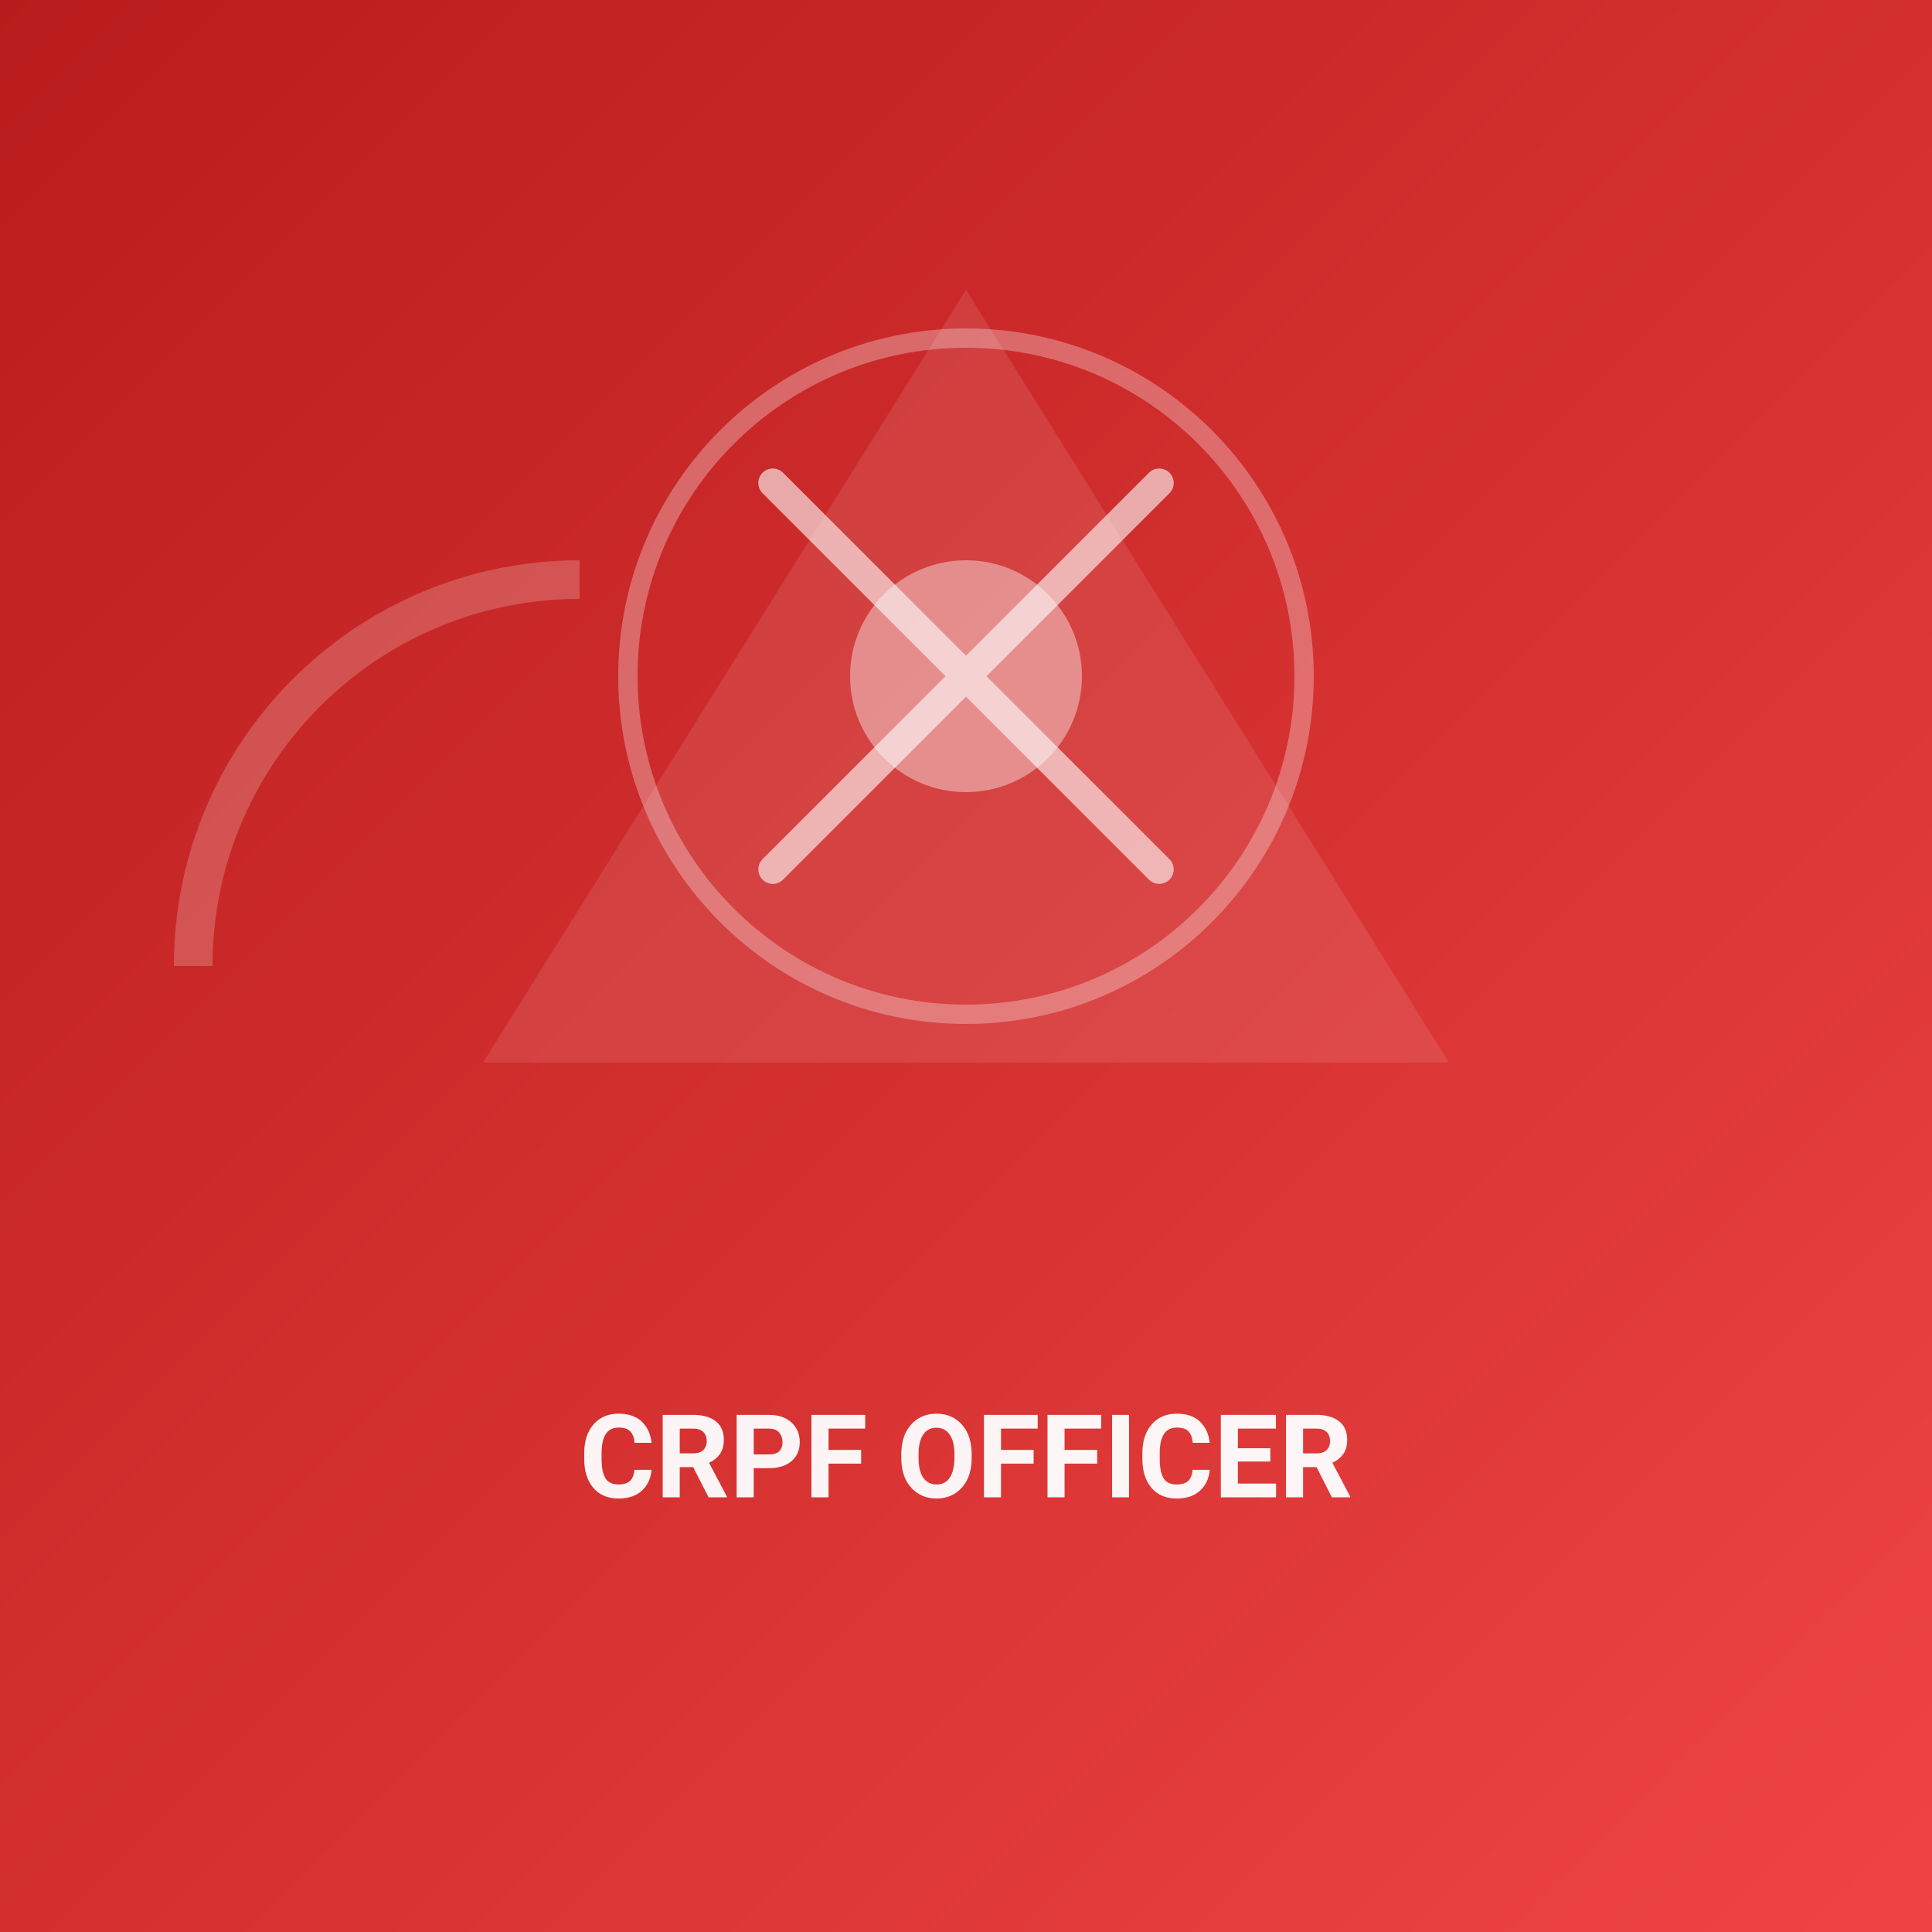
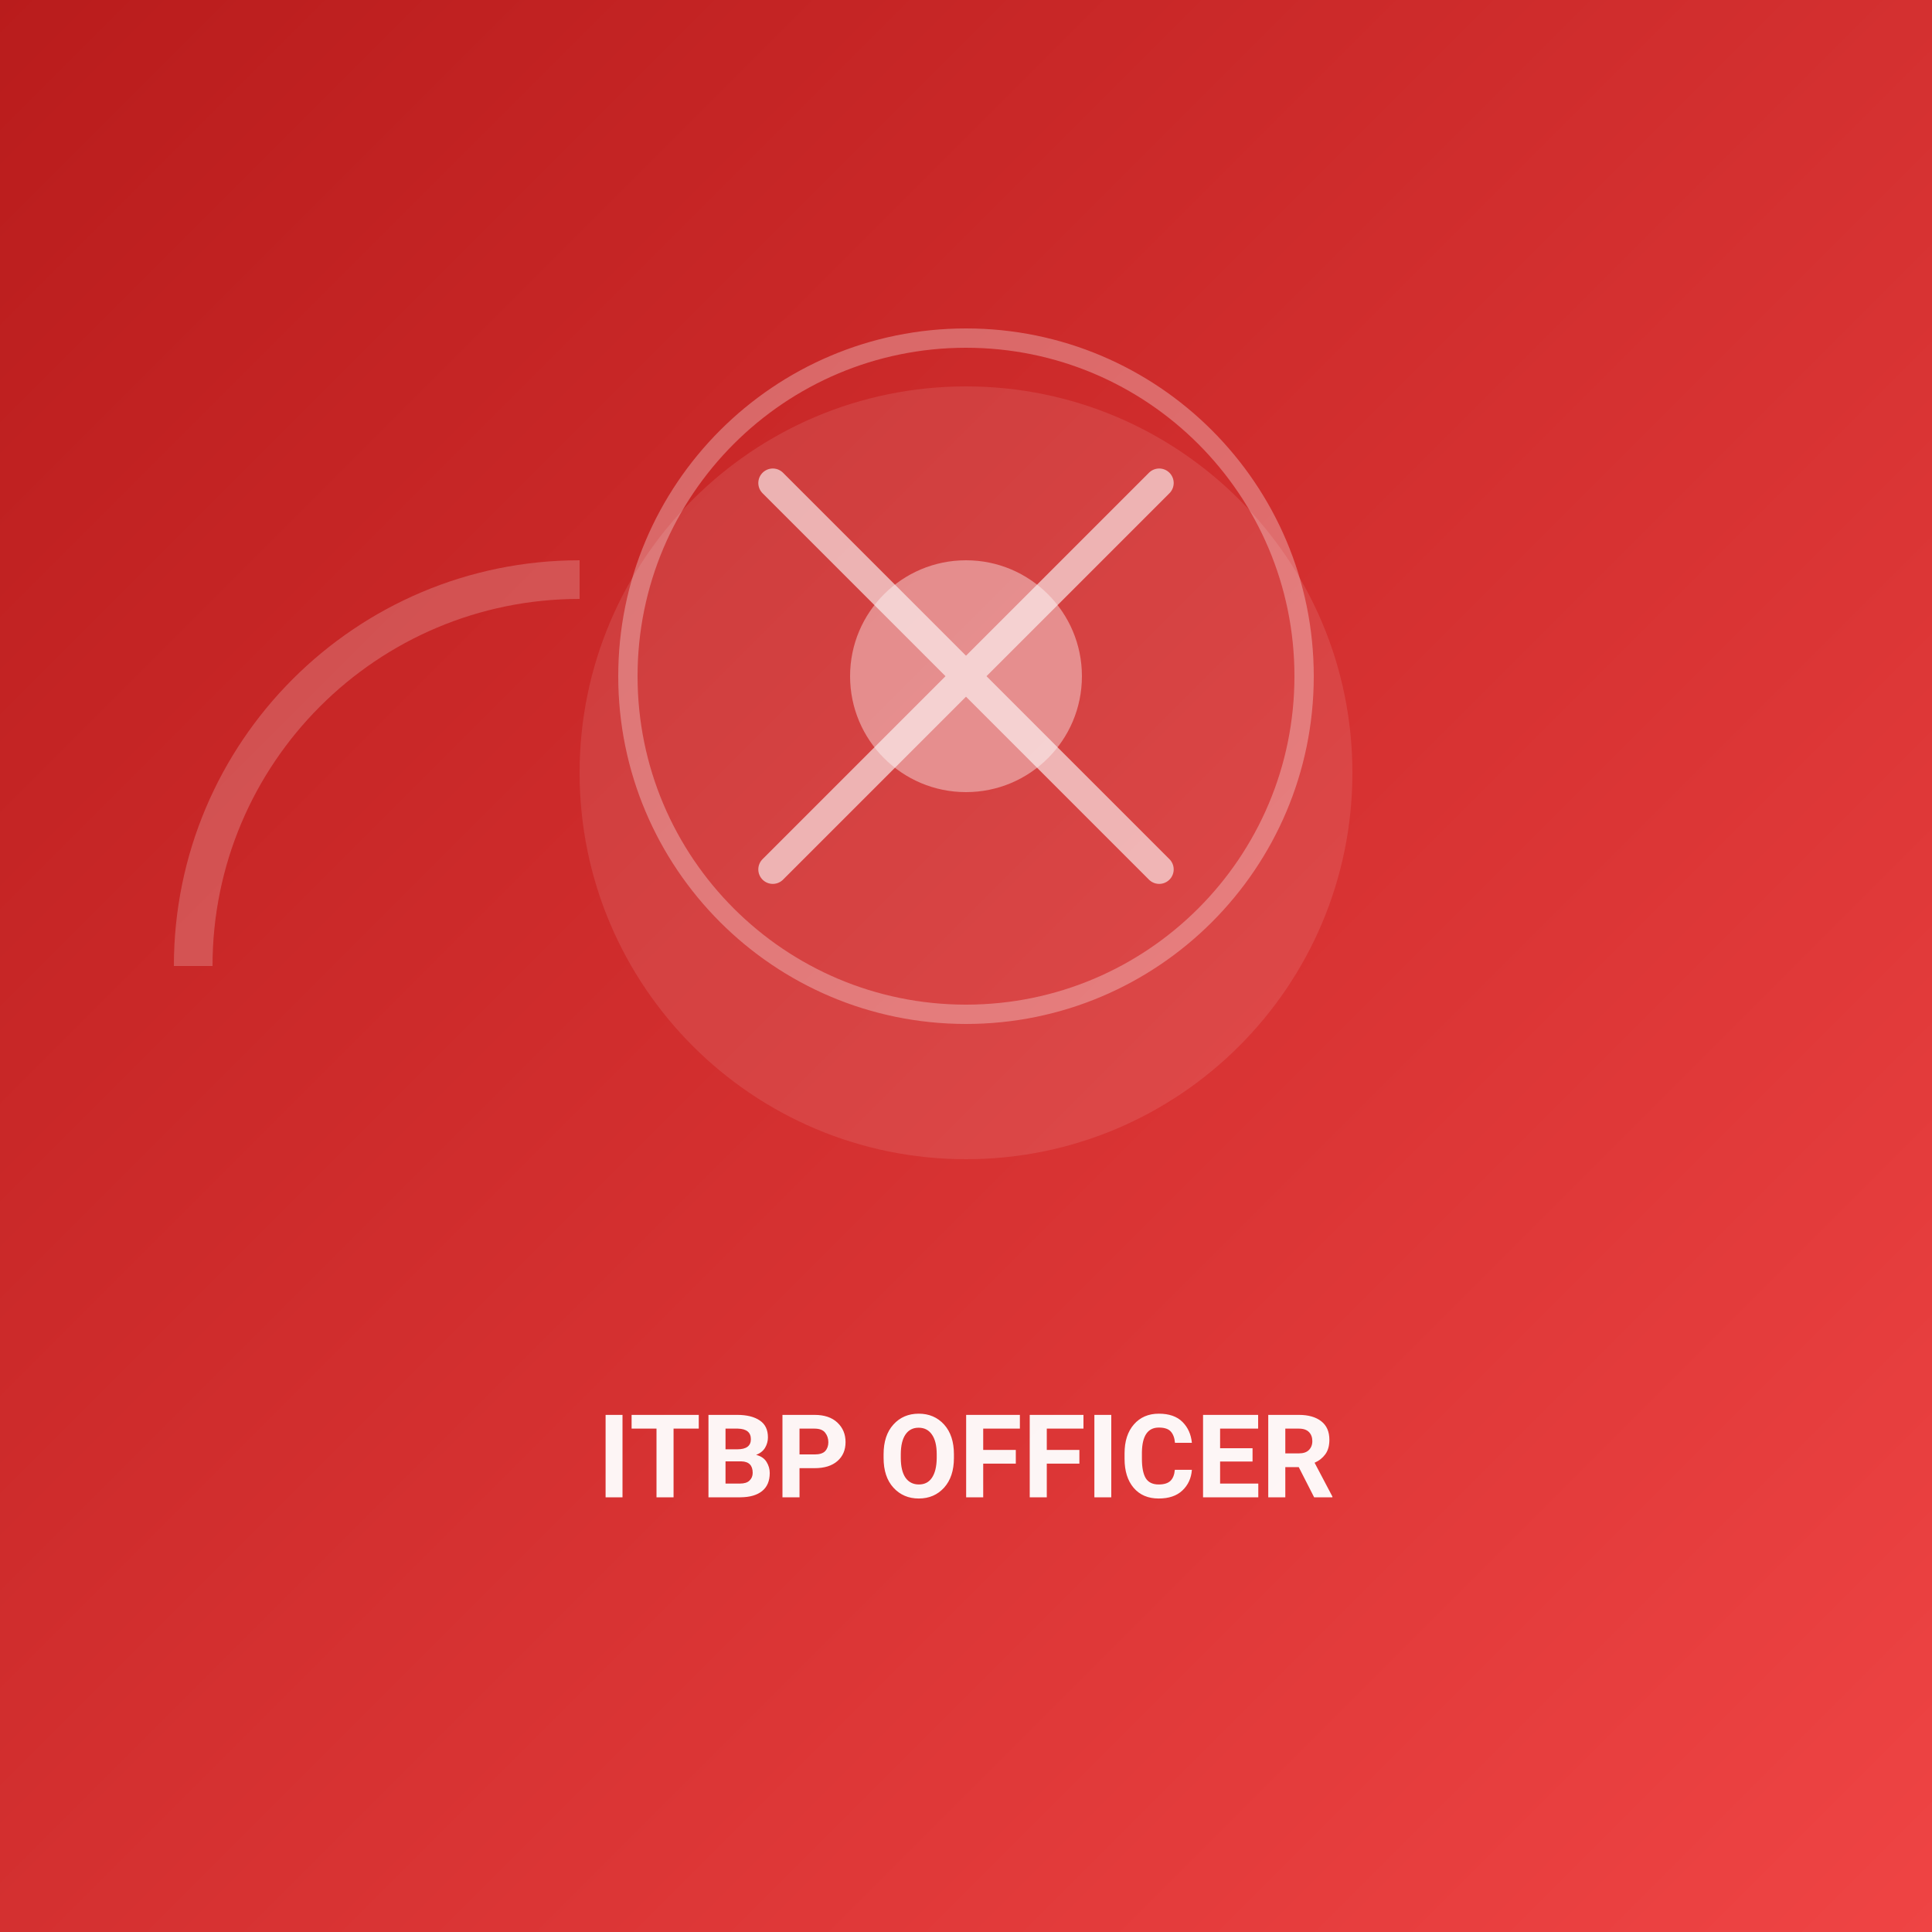
<svg xmlns="http://www.w3.org/2000/svg" width="200" height="200" viewBox="0 0 200 200">
  <defs>
-     <linearGradient id="grad_crpf-officer" x1="0%" y1="0%" x2="100%" y2="100%">
+     <linearGradient id="grad_itbp-officer" x1="0%" y1="0%" x2="100%" y2="100%">
      <stop offset="0%" style="stop-color:#b91c1c;stop-opacity:1" />
      <stop offset="100%" style="stop-color:#ef4444;stop-opacity:1" />
    </linearGradient>
  </defs>
-   <rect width="200" height="200" fill="url(#grad_crpf-officer)" />
-   <polygon points="100,30 150,110 50,110" fill="white" opacity="0.1" />
+   <rect width="200" height="200" fill="url(#grad_itbp-officer)" />
+   <circle cx="100" cy="80" r="40" fill="white" opacity="0.1" />
  <path d="M20,100 A40,40 0 0,1 60,60" fill="none" stroke="white" stroke-width="4" opacity="0.2" />
  <g transform="translate(100, 70)">
    <circle r="35" fill="none" stroke="white" stroke-width="2" opacity="0.3" />
    <path d="M-20,-20 L20,20 M-20,20 L20,-20" stroke="white" stroke-width="3" stroke-linecap="round" opacity="0.6" />
    <circle r="12" fill="white" opacity="0.4" />
  </g>
-   <text x="100" y="155" font-family="Segoe UI, Roboto, sans-serif" font-size="12" fill="white" text-anchor="middle" font-weight="700" opacity="0.95">CRPF OFFICER</text>
+   <text x="100" y="155" font-family="Segoe UI, Roboto, sans-serif" font-size="12" fill="white" text-anchor="middle" font-weight="700" opacity="0.95">ITBP OFFICER</text>
</svg>
